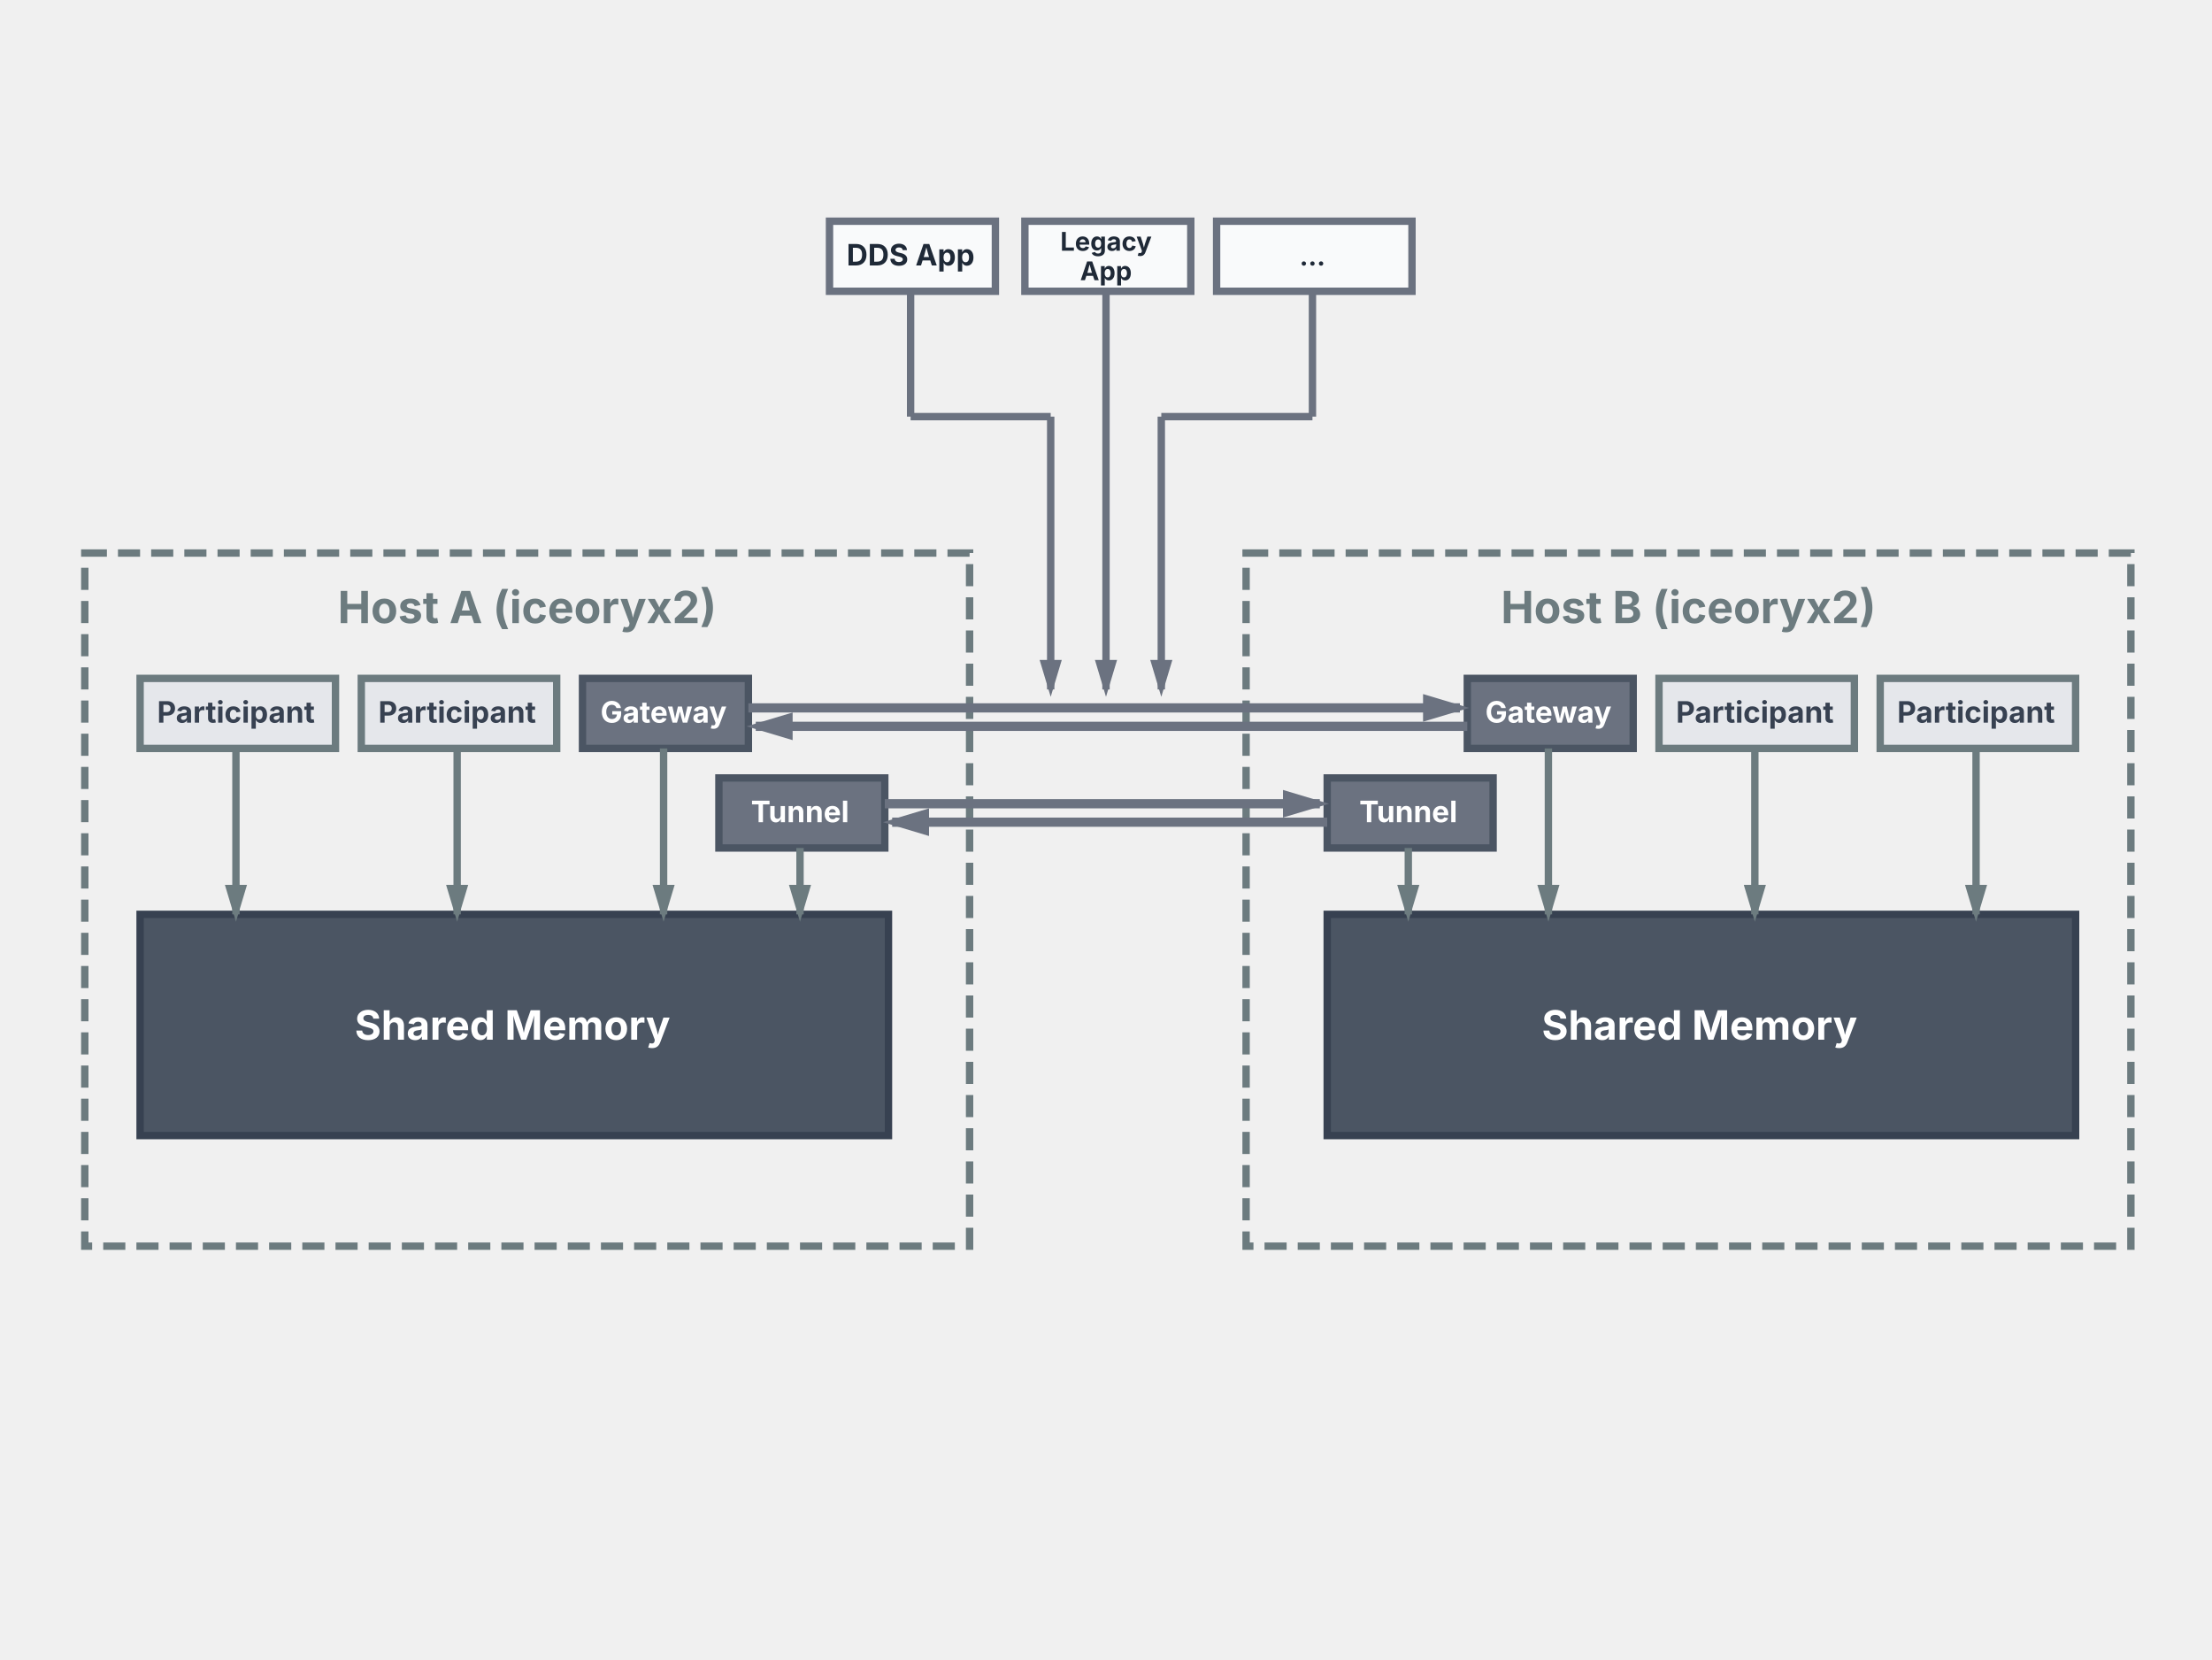
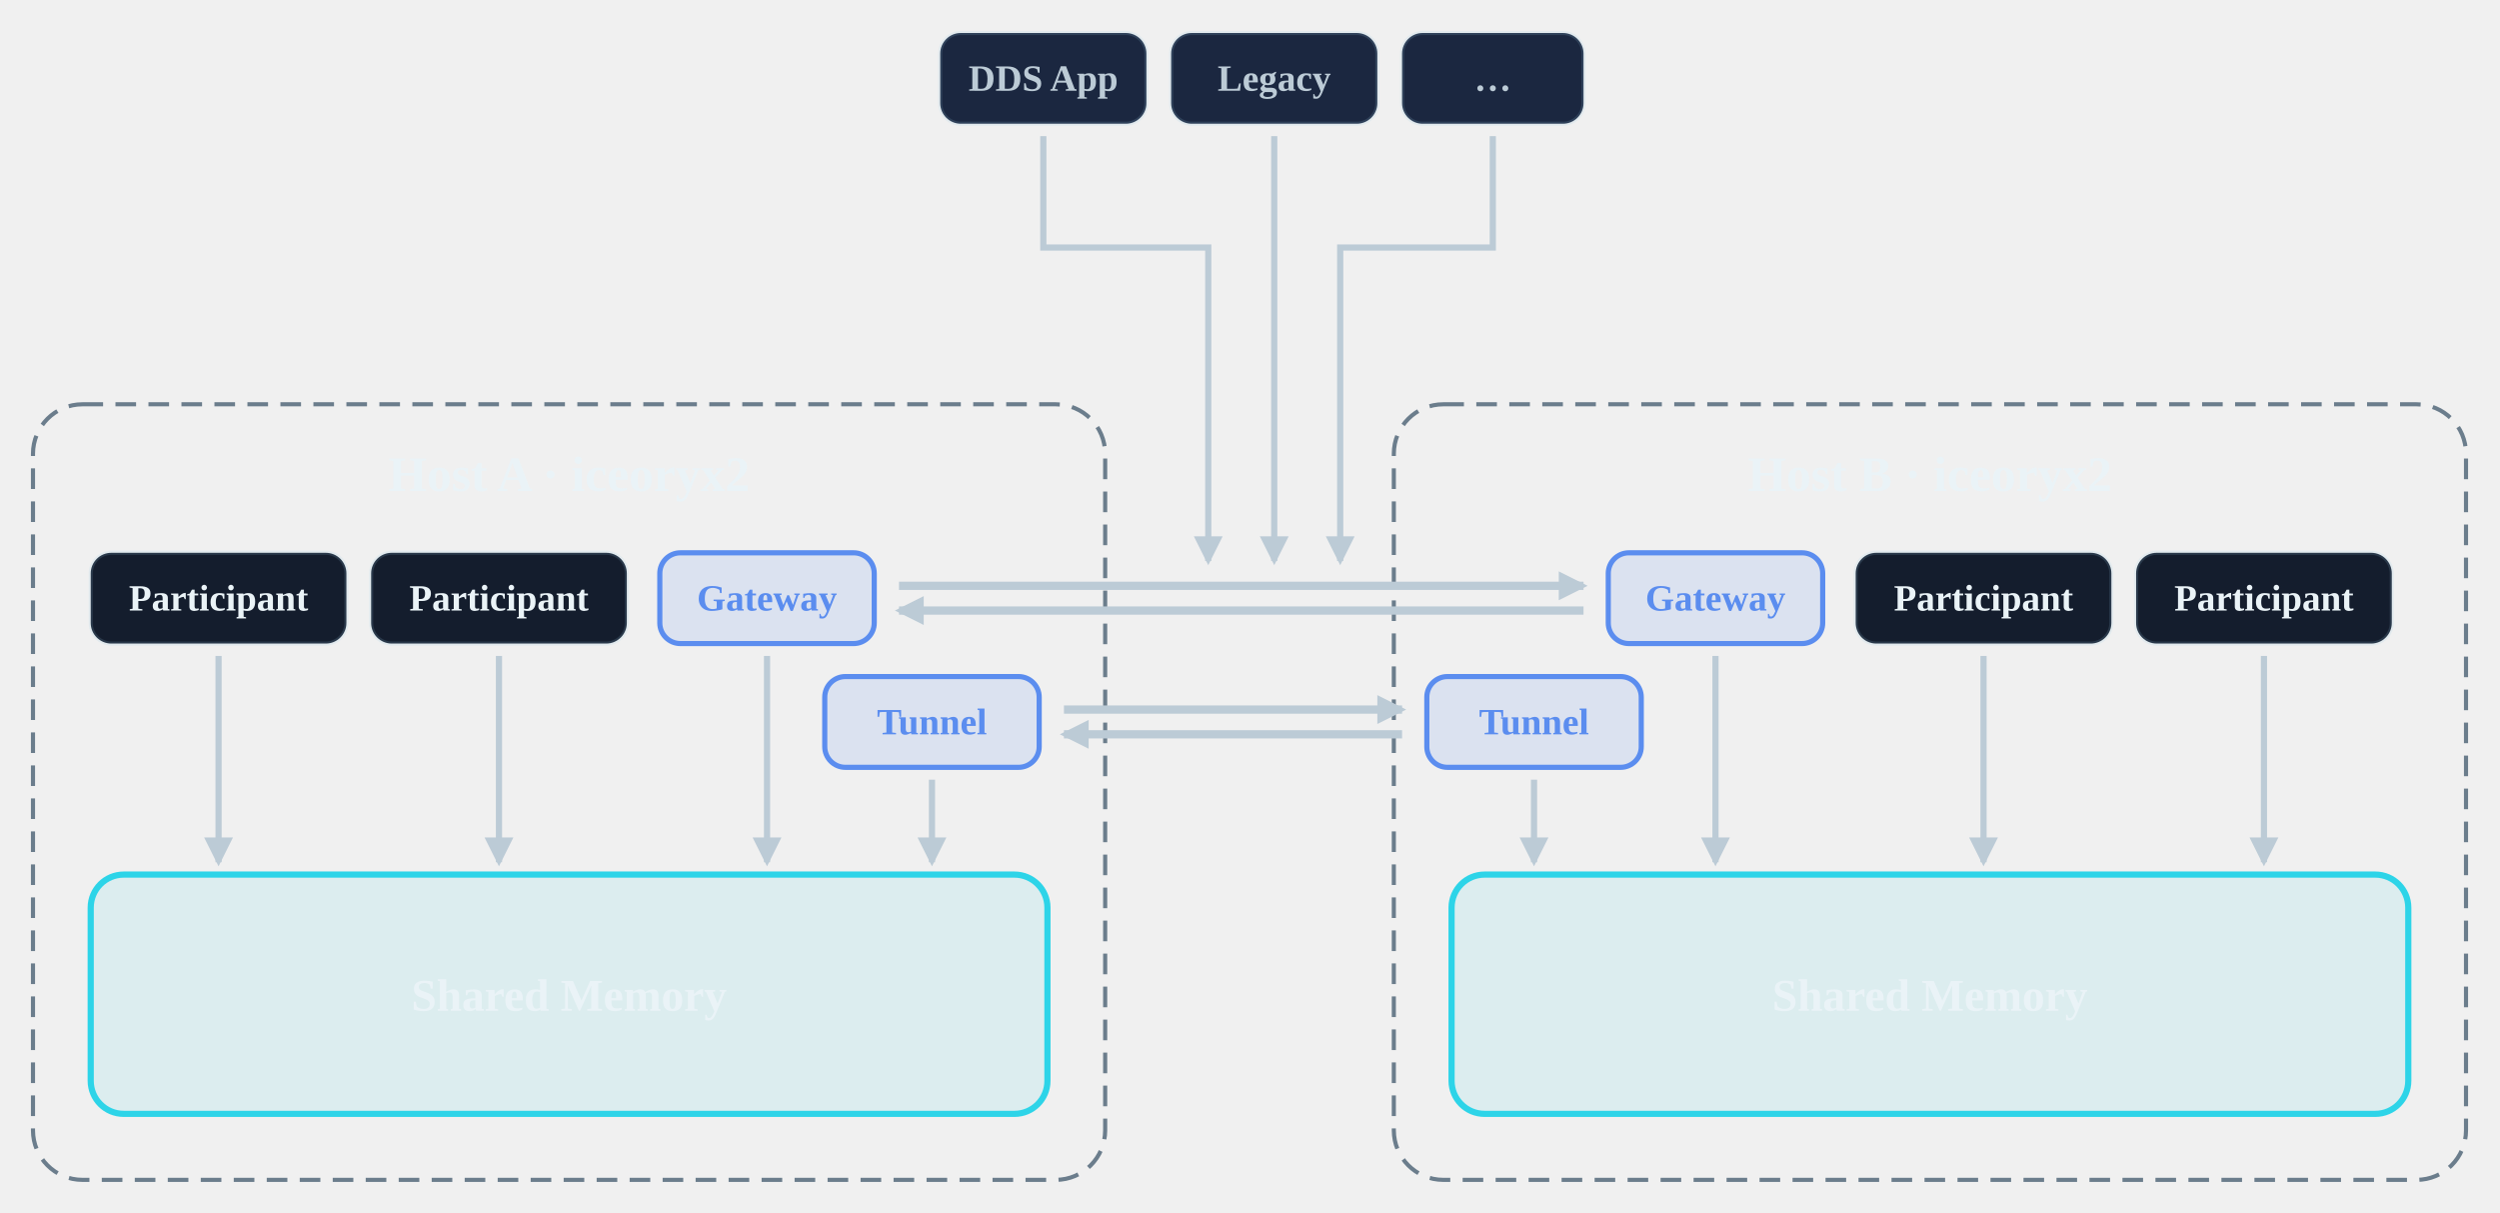
- <svg xmlns="http://www.w3.org/2000/svg" viewBox="0 0 600 450">
+ <svg xmlns="http://www.w3.org/2000/svg" viewBox="12 52 606 294" role="img" aria-label="Host-to-host communication via gateways and tunnels">
+   <style>
+     .gt-host   { fill: none; stroke: var(--ix-muted-2, #6b7d8c); stroke-width: 1; stroke-dasharray: 5 3; }
+     .gt-host-t { font-family: var(--font-stack, sans-serif); font-weight: 600; font-size: 12px; fill: var(--ix-text, #eaf3f7); }
+     .gt-part   { fill: var(--ix-surface, #141d2d); stroke: var(--ix-line, rgba(150,200,230,0.16)); stroke-width: 1; }
+     .gt-part-t { font-family: var(--font-stack, sans-serif); font-weight: 600; font-size: 9px; fill: var(--ix-text, #eaf3f7); }
+     .gt-comp   { fill: rgba(91,141,239,0.14); stroke: var(--ix-blue, #5b8def); stroke-width: 1.25; }
+     .gt-comp-t { font-family: var(--font-stack, sans-serif); font-weight: 600; font-size: 9px; fill: var(--ix-blue, #5b8def); }
+     .gt-smr    { fill: rgba(45,212,232,0.10); stroke: var(--ix-ice, #2dd4e8); stroke-width: 1.5; }
+     .gt-smr-t  { font-family: var(--font-stack, sans-serif); font-weight: 600; font-size: 11px; fill: var(--ix-text, #eaf3f7); }
+     .gt-app    { fill: var(--ix-surface-2, #1b2740); stroke: var(--ix-line, rgba(150,200,230,0.16)); stroke-width: 1; }
+     .gt-app-t  { font-family: var(--font-stack, sans-serif); font-weight: 600; font-size: 9px; fill: var(--ix-muted, #bccbd6); }
+     .gt-flow   { stroke: var(--ix-muted, #bccbd6); stroke-width: 1.5; fill: none; }
+     .gt-flow-2 { stroke: var(--ix-muted, #bccbd6); stroke-width: 2; fill: none; }
+   </style>
  <defs>
-     <style>
-       .custom-fonts {
-         font-family: Inter, -apple-system, BlinkMacSystemFont, 'Segoe UI', Roboto, sans-serif;
-       }
-     </style>
-     <marker id="primaryHead" markerWidth="5" markerHeight="3" refX="4" refY="1.5" orient="auto">
-       <polygon points="0 0, 5 1.5, 0 3" fill="#6c7b7f" />
-     </marker>
-     <marker id="componentHead" markerWidth="5" markerHeight="3" refX="4" refY="1.5" orient="auto">
-       <polygon points="0 0, 5 1.5, 0 3" fill="#6b7280" />
+     <marker id="gt-arrow" markerWidth="9" markerHeight="9" refX="7" refY="4.5" orient="auto" markerUnits="userSpaceOnUse" overflow="visible">
+       <path d="M1,1 L8,4.5 L1,8 Z" fill="var(--ix-muted, #bccbd6)" />
    </marker>
  </defs>
-   <rect width="600" height="450" fill="transparent" />
-   <rect x="225" y="60" width="45" height="19" fill="#f9fafb" stroke="#6b7280" stroke-width="2" />
-   <text x="247" y="72" text-anchor="middle" class="custom-fonts" font-size="8" font-weight="bold" fill="#1f2937">DDS App</text>
-   <rect x="278" y="60" width="45" height="19" fill="#f9fafb" stroke="#6b7280" stroke-width="2" />
-   <text x="300" y="68" text-anchor="middle" class="custom-fonts" font-size="7" font-weight="bold" fill="#1f2937">Legacy</text>
-   <text x="300" y="76" text-anchor="middle" class="custom-fonts" font-size="7" font-weight="bold" fill="#1f2937">App</text>
-   <rect x="330" y="60" width="53" height="19" fill="#f9fafb" stroke="#6b7280" stroke-width="2" />
-   <text x="356" y="72" text-anchor="middle" class="custom-fonts" font-size="7" font-weight="bold" fill="#1f2937">...</text>
-   <rect x="23" y="150" width="240" height="188" fill="none" stroke="#6c7b7f" stroke-width="2" stroke-dasharray="6,3" />
-   <text x="143" y="169" text-anchor="middle" class="custom-fonts" font-size="12" font-weight="bold" fill="#6c7b7f">Host A (iceoryx2)</text>
-   <rect x="338" y="150" width="240" height="188" fill="none" stroke="#6c7b7f" stroke-width="2" stroke-dasharray="6,3" />
-   <text x="458" y="169" text-anchor="middle" class="custom-fonts" font-size="12" font-weight="bold" fill="#6c7b7f">Host B (iceoryx2)</text>
-   <rect x="38" y="184" width="53" height="19" fill="#e5e7eb" stroke="#6c7b7f" stroke-width="2" />
-   <text x="64" y="196" text-anchor="middle" class="custom-fonts" font-size="8" font-weight="bold" fill="#374151">Participant</text>
-   <rect x="98" y="184" width="53" height="19" fill="#e5e7eb" stroke="#6c7b7f" stroke-width="2" />
-   <text x="124" y="196" text-anchor="middle" class="custom-fonts" font-size="8" font-weight="bold" fill="#374151">Participant</text>
-   <rect x="158" y="184" width="45" height="19" fill="#6b7280" stroke="#4b5563" stroke-width="2" />
-   <text x="180" y="196" text-anchor="middle" class="custom-fonts" font-size="8" font-weight="bold" fill="white">Gateway</text>
-   <rect x="195" y="211" width="45" height="19" fill="#6b7280" stroke="#4b5563" stroke-width="2" />
-   <text x="217" y="223" text-anchor="middle" class="custom-fonts" font-size="8" font-weight="bold" fill="white">Tunnel</text>
-   <rect x="398" y="184" width="45" height="19" fill="#6b7280" stroke="#4b5563" stroke-width="2" />
-   <text x="420" y="196" text-anchor="middle" class="custom-fonts" font-size="8" font-weight="bold" fill="white">Gateway</text>
-   <rect x="360" y="211" width="45" height="19" fill="#6b7280" stroke="#4b5563" stroke-width="2" />
-   <text x="382" y="223" text-anchor="middle" class="custom-fonts" font-size="8" font-weight="bold" fill="white">Tunnel</text>
-   <rect x="450" y="184" width="53" height="19" fill="#e5e7eb" stroke="#6c7b7f" stroke-width="2" />
-   <text x="476" y="196" text-anchor="middle" class="custom-fonts" font-size="8" font-weight="bold" fill="#374151">Participant</text>
-   <rect x="510" y="184" width="53" height="19" fill="#e5e7eb" stroke="#6c7b7f" stroke-width="2" />
-   <text x="536" y="196" text-anchor="middle" class="custom-fonts" font-size="8" font-weight="bold" fill="#374151">Participant</text>
-   <rect x="38" y="248" width="203" height="60" fill="#4b5563" stroke="#374151" stroke-width="2" />
-   <text x="139" y="282" text-anchor="middle" class="custom-fonts" font-size="11" font-weight="bold" fill="white">Shared Memory</text>
-   <rect x="360" y="248" width="203" height="60" fill="#4b5563" stroke="#374151" stroke-width="2" />
-   <text x="461" y="282" text-anchor="middle" class="custom-fonts" font-size="11" font-weight="bold" fill="white">Shared Memory</text>
-   <line x1="64" y1="203" x2="64" y2="248" stroke="#6c7b7f" stroke-width="2" marker-end="url(#primaryHead)" />
-   <line x1="124" y1="203" x2="124" y2="248" stroke="#6c7b7f" stroke-width="2" marker-end="url(#primaryHead)" />
-   <line x1="180" y1="203" x2="180" y2="248" stroke="#6c7b7f" stroke-width="2" marker-end="url(#primaryHead)" />
-   <line x1="217" y1="230" x2="217" y2="248" stroke="#6c7b7f" stroke-width="2" marker-end="url(#primaryHead)" />
-   <line x1="382" y1="230" x2="382" y2="248" stroke="#6c7b7f" stroke-width="2" marker-end="url(#primaryHead)" />
-   <line x1="420" y1="203" x2="420" y2="248" stroke="#6c7b7f" stroke-width="2" marker-end="url(#primaryHead)" />
-   <line x1="476" y1="203" x2="476" y2="248" stroke="#6c7b7f" stroke-width="2" marker-end="url(#primaryHead)" />
-   <line x1="536" y1="203" x2="536" y2="248" stroke="#6c7b7f" stroke-width="2" marker-end="url(#primaryHead)" />
-   <line x1="203" y1="192" x2="396" y2="192" stroke="#6b7280" stroke-width="2.5" marker-end="url(#componentHead)" />
-   <line x1="398" y1="197" x2="205" y2="197" stroke="#6b7280" stroke-width="2.5" marker-end="url(#componentHead)" />
-   <line x1="240" y1="218" x2="358" y2="218" stroke="#6b7280" stroke-width="2.5" marker-end="url(#componentHead)" />
-   <line x1="360" y1="223" x2="242" y2="223" stroke="#6b7280" stroke-width="2.5" marker-end="url(#componentHead)" />
-   <line x1="247" y1="79" x2="247" y2="113" stroke="#6b7280" stroke-width="2" />
-   <line x1="247" y1="113" x2="285" y2="113" stroke="#6b7280" stroke-width="2" />
-   <line x1="285" y1="113" x2="285" y2="187" stroke="#6b7280" stroke-width="2" marker-end="url(#componentHead)" />
-   <line x1="300" y1="79" x2="300" y2="187" stroke="#6b7280" stroke-width="2" marker-end="url(#componentHead)" />
-   <line x1="356" y1="79" x2="356" y2="113" stroke="#6b7280" stroke-width="2" />
-   <line x1="356" y1="113" x2="315" y2="113" stroke="#6b7280" stroke-width="2" />
-   <line x1="315" y1="113" x2="315" y2="187" stroke="#6b7280" stroke-width="2" marker-end="url(#componentHead)" />
+   <rect class="gt-app" x="240" y="60" width="50" height="22" rx="5" />
+   <text class="gt-app-t" x="265" y="74" text-anchor="middle">DDS App</text>
+   <rect class="gt-app" x="296" y="60" width="50" height="22" rx="5" />
+   <text class="gt-app-t" x="321" y="74" text-anchor="middle">Legacy</text>
+   <rect class="gt-app" x="352" y="60" width="44" height="22" rx="5" />
+   <text class="gt-app-t" x="374" y="74" text-anchor="middle">…</text>
+   <rect class="gt-host" x="20" y="150" width="260" height="188" rx="12" />
+   <text class="gt-host-t" x="150" y="171" text-anchor="middle">Host A · iceoryx2</text>
+   <rect class="gt-host" x="350" y="150" width="260" height="188" rx="12" />
+   <text class="gt-host-t" x="480" y="171" text-anchor="middle">Host B · iceoryx2</text>
+   <rect class="gt-part" x="34" y="186" width="62" height="22" rx="5" />
+   <text class="gt-part-t" x="65" y="200" text-anchor="middle">Participant</text>
+   <rect class="gt-part" x="102" y="186" width="62" height="22" rx="5" />
+   <text class="gt-part-t" x="133" y="200" text-anchor="middle">Participant</text>
+   <rect class="gt-comp" x="172" y="186" width="52" height="22" rx="5" />
+   <text class="gt-comp-t" x="198" y="200" text-anchor="middle">Gateway</text>
+   <rect class="gt-comp" x="212" y="216" width="52" height="22" rx="5" />
+   <text class="gt-comp-t" x="238" y="230" text-anchor="middle">Tunnel</text>
+   <rect class="gt-comp" x="358" y="216" width="52" height="22" rx="5" />
+   <text class="gt-comp-t" x="384" y="230" text-anchor="middle">Tunnel</text>
+   <rect class="gt-comp" x="402" y="186" width="52" height="22" rx="5" />
+   <text class="gt-comp-t" x="428" y="200" text-anchor="middle">Gateway</text>
+   <rect class="gt-part" x="462" y="186" width="62" height="22" rx="5" />
+   <text class="gt-part-t" x="493" y="200" text-anchor="middle">Participant</text>
+   <rect class="gt-part" x="530" y="186" width="62" height="22" rx="5" />
+   <text class="gt-part-t" x="561" y="200" text-anchor="middle">Participant</text>
+   <rect class="gt-smr" x="34" y="264" width="232" height="58" rx="8" />
+   <text class="gt-smr-t" x="150" y="297" text-anchor="middle">Shared Memory</text>
+   <rect class="gt-smr" x="364" y="264" width="232" height="58" rx="8" />
+   <text class="gt-smr-t" x="480" y="297" text-anchor="middle">Shared Memory</text>
+   <line class="gt-flow" x1="65" y1="211" x2="65" y2="261" marker-end="url(#gt-arrow)" />
+   <line class="gt-flow" x1="133" y1="211" x2="133" y2="261" marker-end="url(#gt-arrow)" />
+   <line class="gt-flow" x1="198" y1="211" x2="198" y2="261" marker-end="url(#gt-arrow)" />
+   <line class="gt-flow" x1="238" y1="241" x2="238" y2="261" marker-end="url(#gt-arrow)" />
+   <line class="gt-flow" x1="384" y1="241" x2="384" y2="261" marker-end="url(#gt-arrow)" />
+   <line class="gt-flow" x1="428" y1="211" x2="428" y2="261" marker-end="url(#gt-arrow)" />
+   <line class="gt-flow" x1="493" y1="211" x2="493" y2="261" marker-end="url(#gt-arrow)" />
+   <line class="gt-flow" x1="561" y1="211" x2="561" y2="261" marker-end="url(#gt-arrow)" />
+   <line class="gt-flow-2" x1="230" y1="194" x2="396" y2="194" marker-end="url(#gt-arrow)" />
+   <line class="gt-flow-2" x1="396" y1="200" x2="230" y2="200" marker-end="url(#gt-arrow)" />
+   <line class="gt-flow-2" x1="270" y1="224" x2="352" y2="224" marker-end="url(#gt-arrow)" />
+   <line class="gt-flow-2" x1="352" y1="230" x2="270" y2="230" marker-end="url(#gt-arrow)" />
+   <path class="gt-flow" d="M265,85 V112 H305 V188" marker-end="url(#gt-arrow)" />
+   <line class="gt-flow" x1="321" y1="85" x2="321" y2="188" marker-end="url(#gt-arrow)" />
+   <path class="gt-flow" d="M374,85 V112 H337 V188" marker-end="url(#gt-arrow)" />
</svg>
